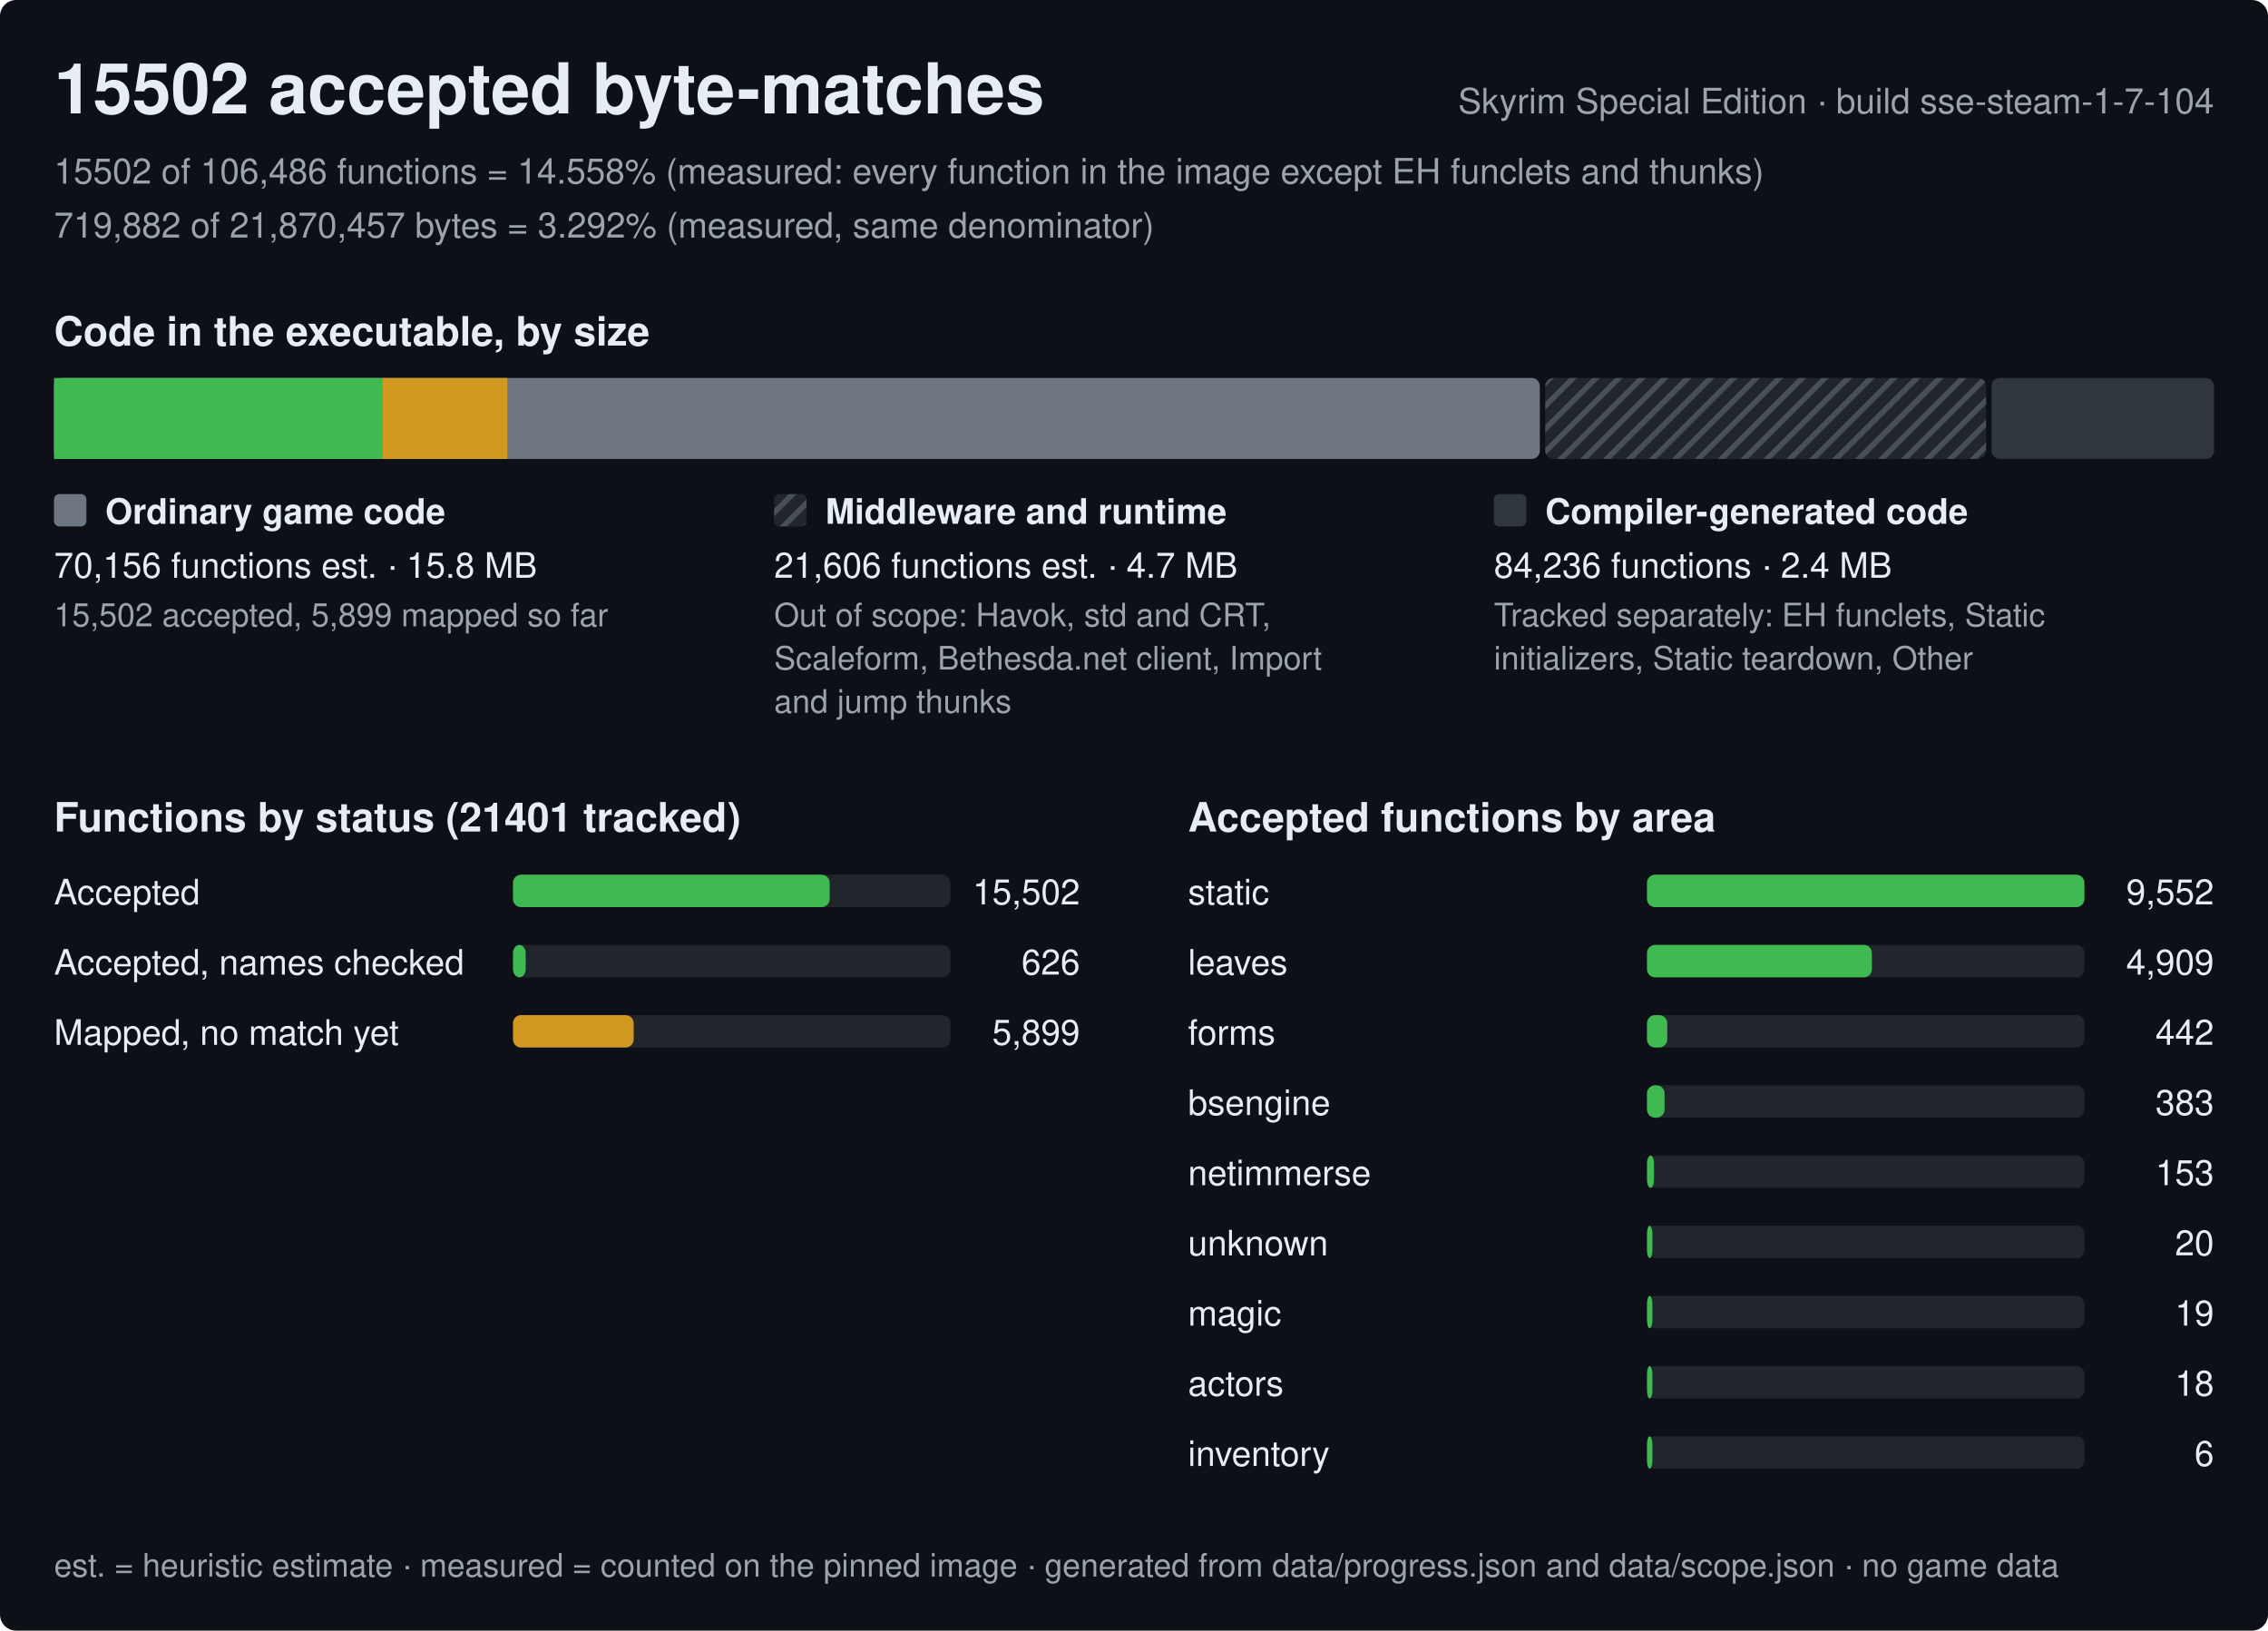
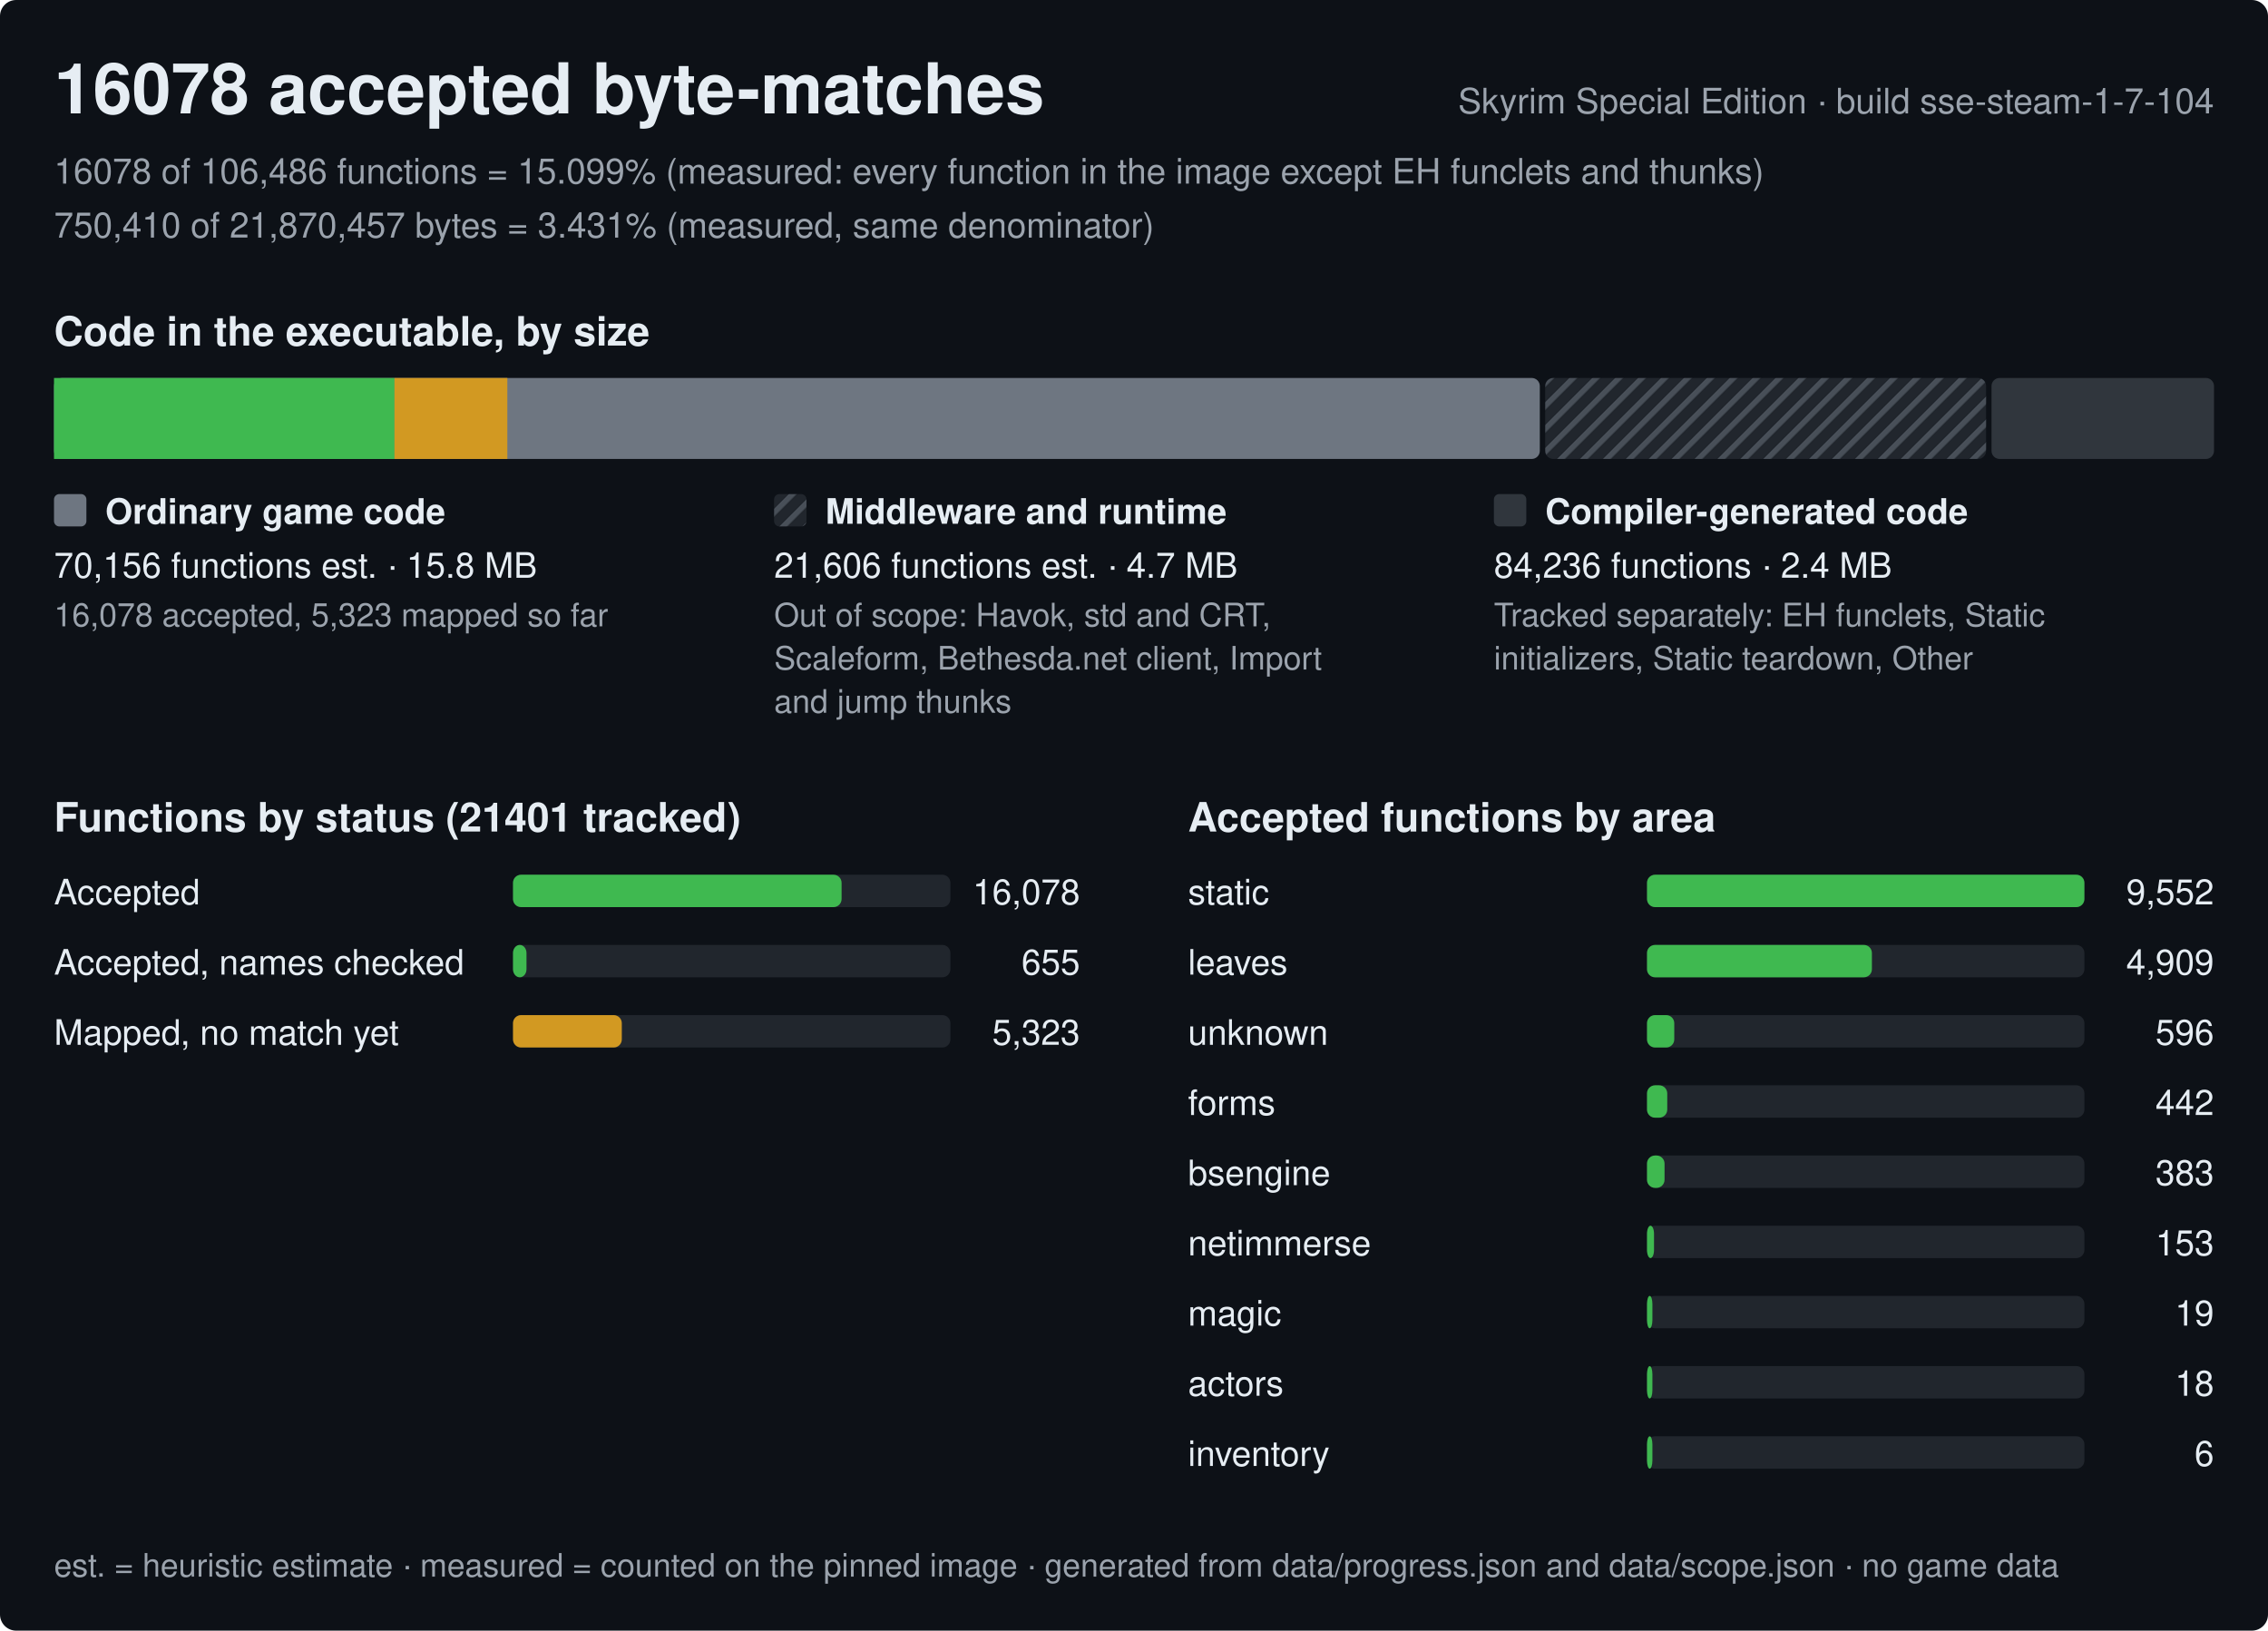
<svg xmlns="http://www.w3.org/2000/svg" width="840" height="604" viewBox="0 0 840 604" role="img" aria-label="Progress of the Skyrim Special Edition byte-matching reconstruction, build sse-steam-1-7-104">
  <style>text{font-family:-apple-system,BlinkMacSystemFont,'Segoe UI',Helvetica,Arial,sans-serif;fill:#e6edf3;white-space:pre}.h{font-size:26px;font-weight:600}.st{font-size:15px;font-weight:600}.lb{font-size:13px;font-weight:600}.bl{font-size:12px;font-weight:600;stroke:#0d1117;stroke-width:3px;paint-order:stroke;stroke-linejoin:round}.rl{font-size:13px}.fn{font-size:12px;fill:#9ba3ad}.mu{fill:#9ba3ad}</style>
  <defs>
    <pattern id="hx" width="6" height="6" patternUnits="userSpaceOnUse" patternTransform="rotate(45)">
      <rect width="6" height="6" fill="#21262d" />
      <rect width="2" height="6" fill="#484f58" />
    </pattern>
  </defs>
  <rect width="840" height="604" rx="6" fill="#0d1117" />
-   <text x="20" y="42" class="h">15502 accepted byte-matches</text>
+   <text x="20" y="42" class="h">16078 accepted byte-matches</text>
  <text x="820" y="42" class="rl mu" text-anchor="end">Skyrim Special Edition · build sse-steam-1-7-104</text>
-   <text x="20" y="68" class="rl mu">15502 of 106,486 functions = 14.558% (measured: every function in the image except EH funclets and thunks)</text>
-   <text x="20" y="88" class="rl mu">719,882 of 21,870,457 bytes = 3.292% (measured, same denominator)</text>
+   <text x="20" y="68" class="rl mu">16078 of 106,486 functions = 15.099% (measured: every function in the image except EH funclets and thunks)</text>
+   <text x="20" y="88" class="rl mu">750,410 of 21,870,457 bytes = 3.431% (measured, same denominator)</text>
  <text x="20" y="128" class="st">Code in the executable, by size</text>
  <rect x="20" y="140" width="550.3" height="30" rx="3" fill="#6e7681" />
-   <rect x="20" y="140" width="121.6" height="30" fill="#3fb950" />
-   <rect x="141.6" y="140" width="46.3" height="30" fill="#d29922" />
+   <rect x="20" y="140" width="126.1" height="30" fill="#3fb950" />
+   <rect x="146.1" y="140" width="41.8" height="30" fill="#d29922" />
  <rect x="572.3" y="140" width="163.3" height="30" rx="3" fill="url(#hx)" />
  <rect x="737.6" y="140" width="82.4" height="30" rx="3" fill="#30363d" />
  <rect x="20" y="183" width="12" height="12" rx="2" fill="#6e7681" />
  <text x="39" y="194" class="lb">Ordinary game code</text>
  <text x="20" y="214" class="rl">70,156 functions est. · 15.8 MB</text>
-   <text x="20" y="232" class="fn">15,502 accepted, 5,899 mapped so far</text>
+   <text x="20" y="232" class="fn">16,078 accepted, 5,323 mapped so far</text>
  <rect x="286.7" y="183" width="12" height="12" rx="2" fill="url(#hx)" />
  <text x="305.7" y="194" class="lb">Middleware and runtime</text>
  <text x="286.7" y="214" class="rl">21,606 functions est. · 4.7 MB</text>
  <text x="286.7" y="232" class="fn">Out of scope: Havok, std and CRT,</text>
  <text x="286.7" y="248" class="fn">Scaleform, Bethesda.net client, Import</text>
  <text x="286.7" y="264" class="fn">and jump thunks</text>
  <rect x="553.3" y="183" width="12" height="12" rx="2" fill="#30363d" />
  <text x="572.3" y="194" class="lb">Compiler-generated code</text>
  <text x="553.3" y="214" class="rl">84,236 functions · 2.4 MB</text>
  <text x="553.3" y="232" class="fn">Tracked separately: EH funclets, Static</text>
  <text x="553.3" y="248" class="fn">initializers, Static teardown, Other</text>
  <text x="20" y="308" class="st">Functions by status (21401 tracked)</text>
  <text x="20" y="335" class="rl">Accepted</text>
  <rect x="190" y="324" width="162.0" height="12" rx="3" fill="#21262d" />
-   <rect x="190" y="324" width="117.3" height="12" rx="3" fill="#3fb950" />
-   <text x="400.0" y="335" class="rl" text-anchor="end">15,502</text>
+   <rect x="190" y="324" width="121.7" height="12" rx="3" fill="#3fb950" />
+   <text x="400.0" y="335" class="rl" text-anchor="end">16,078</text>
  <text x="20" y="361" class="rl">Accepted, names checked</text>
  <rect x="190" y="350" width="162.0" height="12" rx="3" fill="#21262d" />
-   <rect x="190" y="350" width="4.7" height="12" rx="3" fill="#3fb950" />
-   <text x="400.0" y="361" class="rl" text-anchor="end">626</text>
+   <rect x="190" y="350" width="5" height="12" rx="3" fill="#3fb950" />
+   <text x="400.0" y="361" class="rl" text-anchor="end">655</text>
  <text x="20" y="387" class="rl">Mapped, no match yet</text>
  <rect x="190" y="376" width="162.0" height="12" rx="3" fill="#21262d" />
-   <rect x="190" y="376" width="44.7" height="12" rx="3" fill="#d29922" />
-   <text x="400.0" y="387" class="rl" text-anchor="end">5,899</text>
+   <rect x="190" y="376" width="40.3" height="12" rx="3" fill="#d29922" />
+   <text x="400.0" y="387" class="rl" text-anchor="end">5,323</text>
  <text x="440.0" y="308" class="st">Accepted functions by area</text>
  <text x="440.0" y="335" class="rl">static</text>
  <rect x="610.0" y="324" width="162.0" height="12" rx="3" fill="#21262d" />
  <rect x="610.0" y="324" width="162" height="12" rx="3" fill="#3fb950" />
  <text x="820.0" y="335" class="rl" text-anchor="end">9,552</text>
  <text x="440.0" y="361" class="rl">leaves</text>
  <rect x="610.0" y="350" width="162.0" height="12" rx="3" fill="#21262d" />
  <rect x="610.0" y="350" width="83.3" height="12" rx="3" fill="#3fb950" />
  <text x="820.0" y="361" class="rl" text-anchor="end">4,909</text>
-   <text x="440.0" y="387" class="rl">forms</text>
+   <text x="440.0" y="387" class="rl">unknown</text>
  <rect x="610.0" y="376" width="162.0" height="12" rx="3" fill="#21262d" />
-   <rect x="610.0" y="376" width="7.5" height="12" rx="3" fill="#3fb950" />
-   <text x="820.0" y="387" class="rl" text-anchor="end">442</text>
-   <text x="440.0" y="413" class="rl">bsengine</text>
+   <rect x="610.0" y="376" width="10.1" height="12" rx="3" fill="#3fb950" />
+   <text x="820.0" y="387" class="rl" text-anchor="end">596</text>
+   <text x="440.0" y="413" class="rl">forms</text>
  <rect x="610.0" y="402" width="162.0" height="12" rx="3" fill="#21262d" />
-   <rect x="610.0" y="402" width="6.5" height="12" rx="3" fill="#3fb950" />
-   <text x="820.0" y="413" class="rl" text-anchor="end">383</text>
-   <text x="440.0" y="439" class="rl">netimmerse</text>
+   <rect x="610.0" y="402" width="7.5" height="12" rx="3" fill="#3fb950" />
+   <text x="820.0" y="413" class="rl" text-anchor="end">442</text>
+   <text x="440.0" y="439" class="rl">bsengine</text>
  <rect x="610.0" y="428" width="162.0" height="12" rx="3" fill="#21262d" />
-   <rect x="610.0" y="428" width="2.6" height="12" rx="3" fill="#3fb950" />
-   <text x="820.0" y="439" class="rl" text-anchor="end">153</text>
-   <text x="440.0" y="465" class="rl">unknown</text>
+   <rect x="610.0" y="428" width="6.5" height="12" rx="3" fill="#3fb950" />
+   <text x="820.0" y="439" class="rl" text-anchor="end">383</text>
+   <text x="440.0" y="465" class="rl">netimmerse</text>
  <rect x="610.0" y="454" width="162.0" height="12" rx="3" fill="#21262d" />
-   <rect x="610.0" y="454" width="2" height="12" rx="3" fill="#3fb950" />
-   <text x="820.0" y="465" class="rl" text-anchor="end">20</text>
+   <rect x="610.0" y="454" width="2.6" height="12" rx="3" fill="#3fb950" />
+   <text x="820.0" y="465" class="rl" text-anchor="end">153</text>
  <text x="440.0" y="491" class="rl">magic</text>
  <rect x="610.0" y="480" width="162.0" height="12" rx="3" fill="#21262d" />
  <rect x="610.0" y="480" width="2" height="12" rx="3" fill="#3fb950" />
  <text x="820.0" y="491" class="rl" text-anchor="end">19</text>
  <text x="440.0" y="517" class="rl">actors</text>
  <rect x="610.0" y="506" width="162.0" height="12" rx="3" fill="#21262d" />
  <rect x="610.0" y="506" width="2" height="12" rx="3" fill="#3fb950" />
  <text x="820.0" y="517" class="rl" text-anchor="end">18</text>
  <text x="440.0" y="543" class="rl">inventory</text>
  <rect x="610.0" y="532" width="162.0" height="12" rx="3" fill="#21262d" />
  <rect x="610.0" y="532" width="2" height="12" rx="3" fill="#3fb950" />
  <text x="820.0" y="543" class="rl" text-anchor="end">6</text>
  <text x="20" y="584" class="fn">est. = heuristic estimate · measured = counted on the pinned image · generated from data/progress.json and data/scope.json · no game data</text>
</svg>
